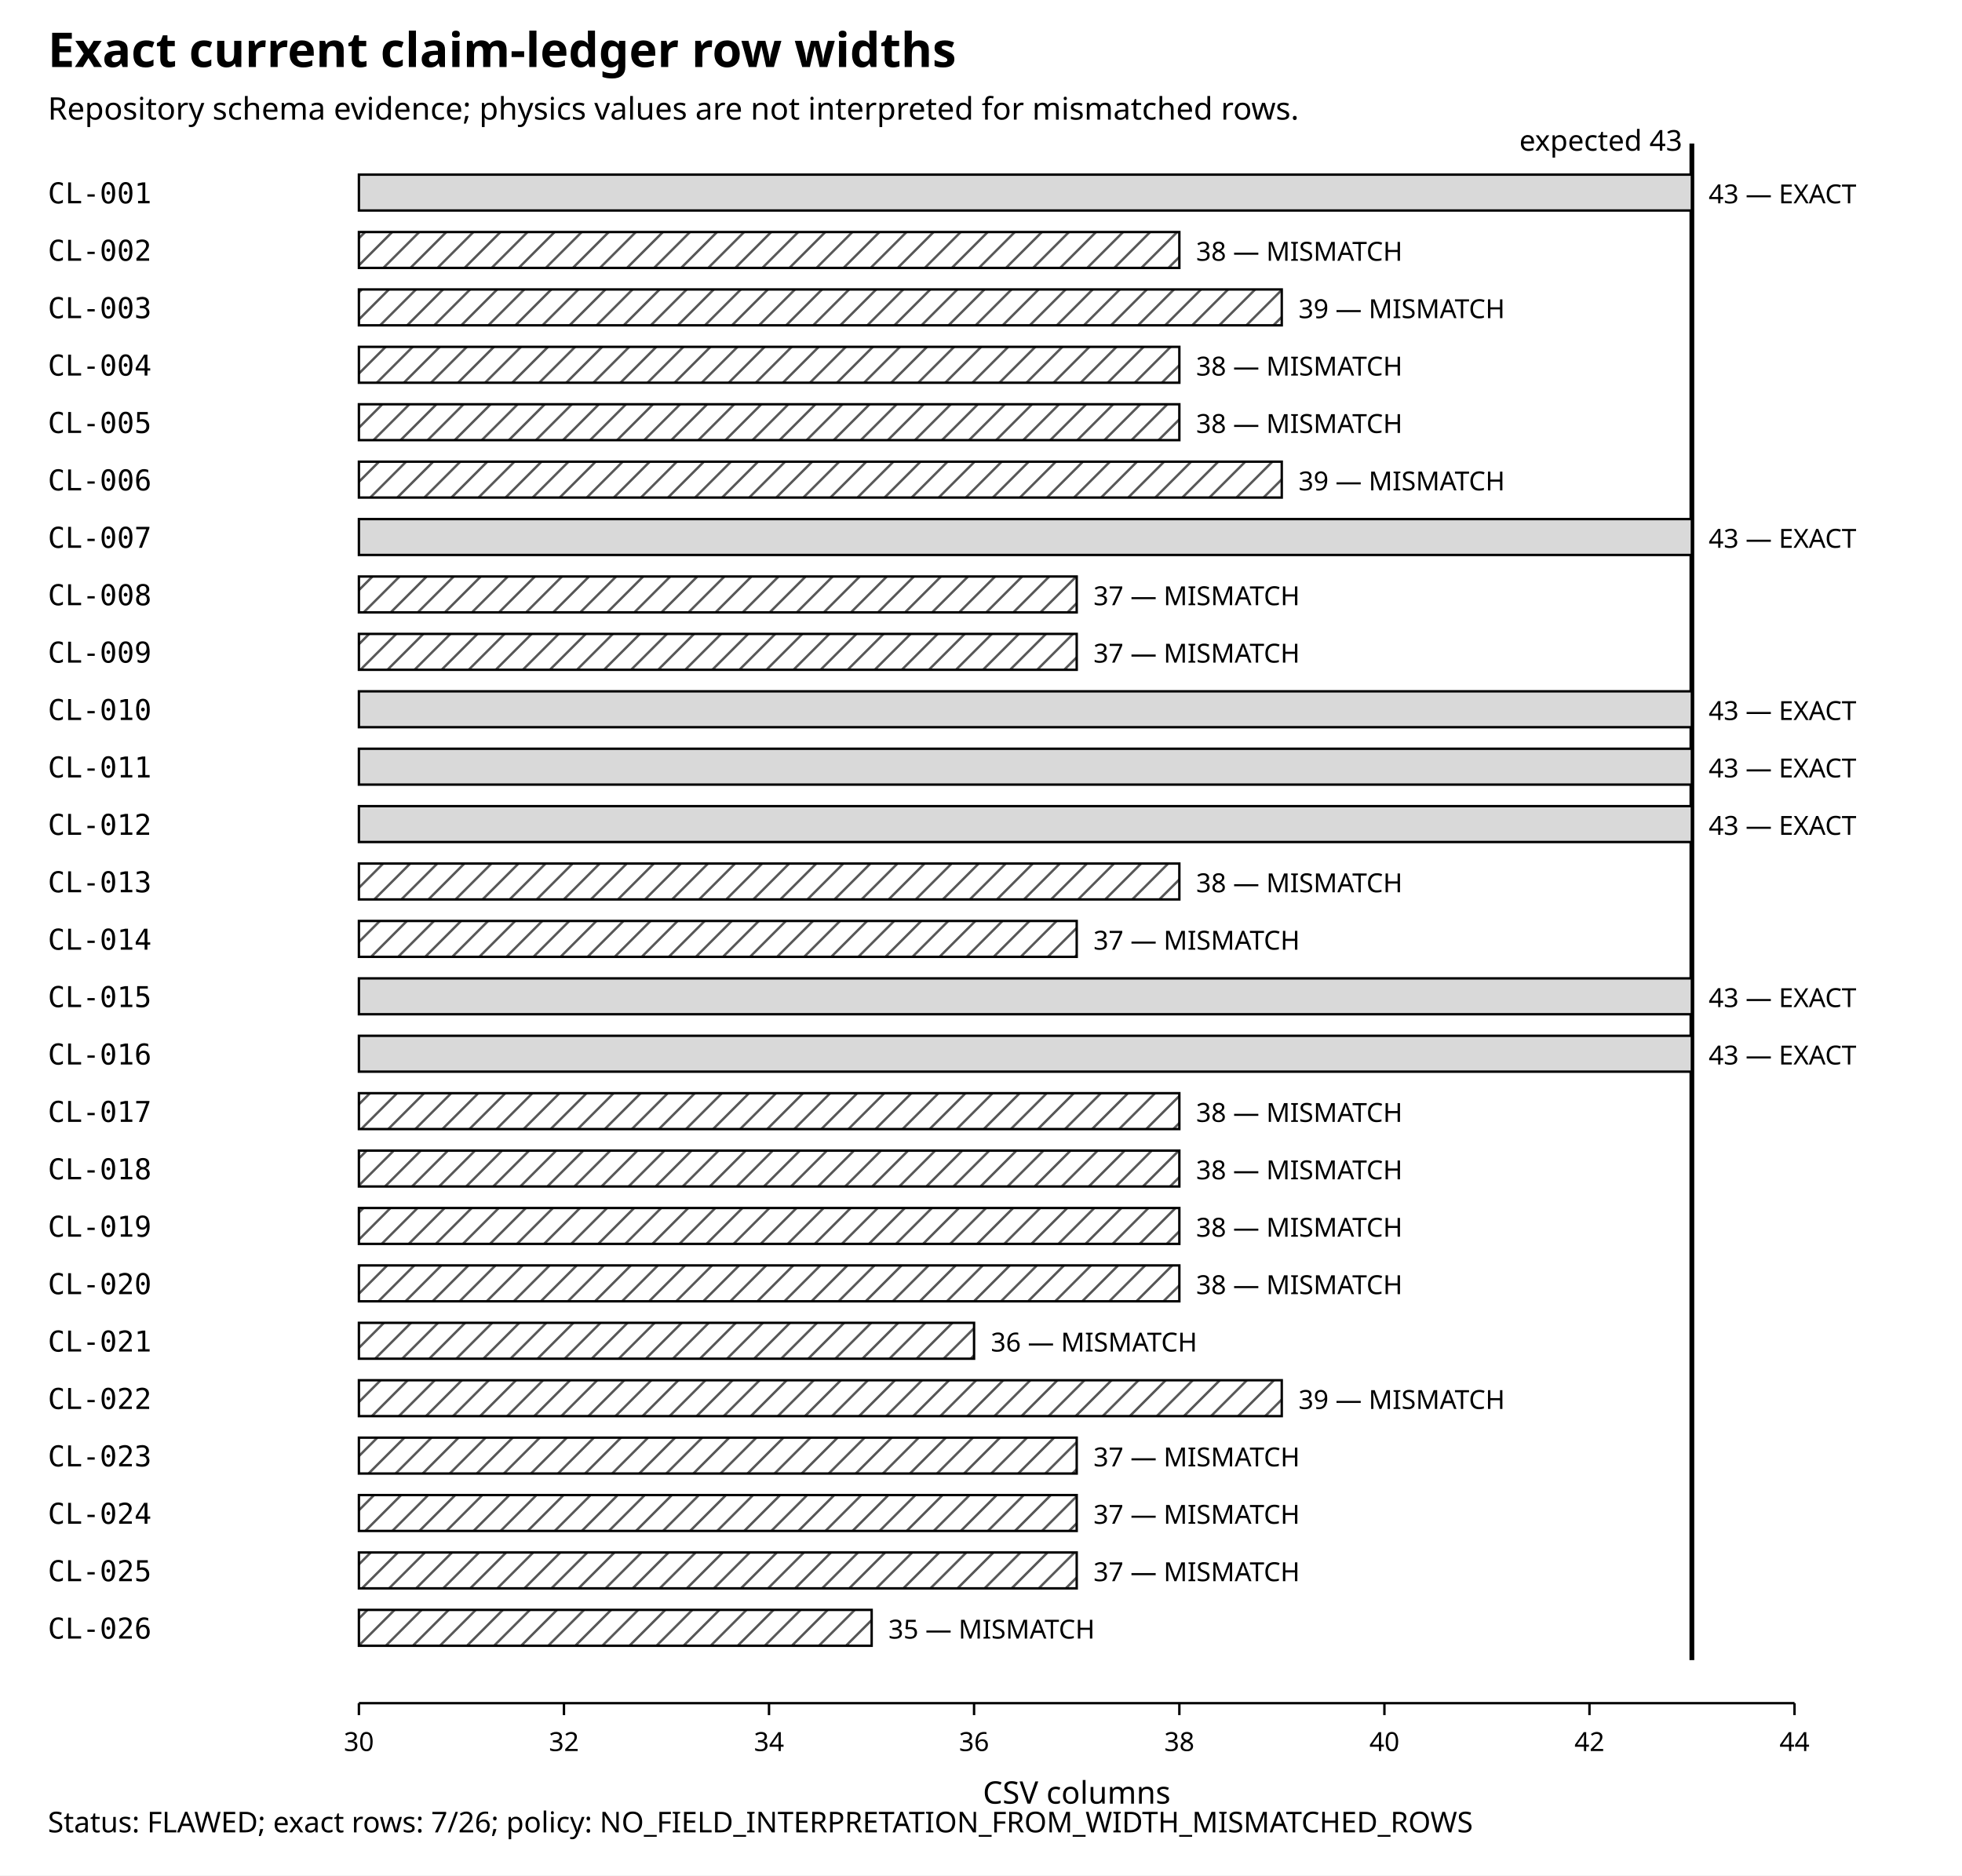
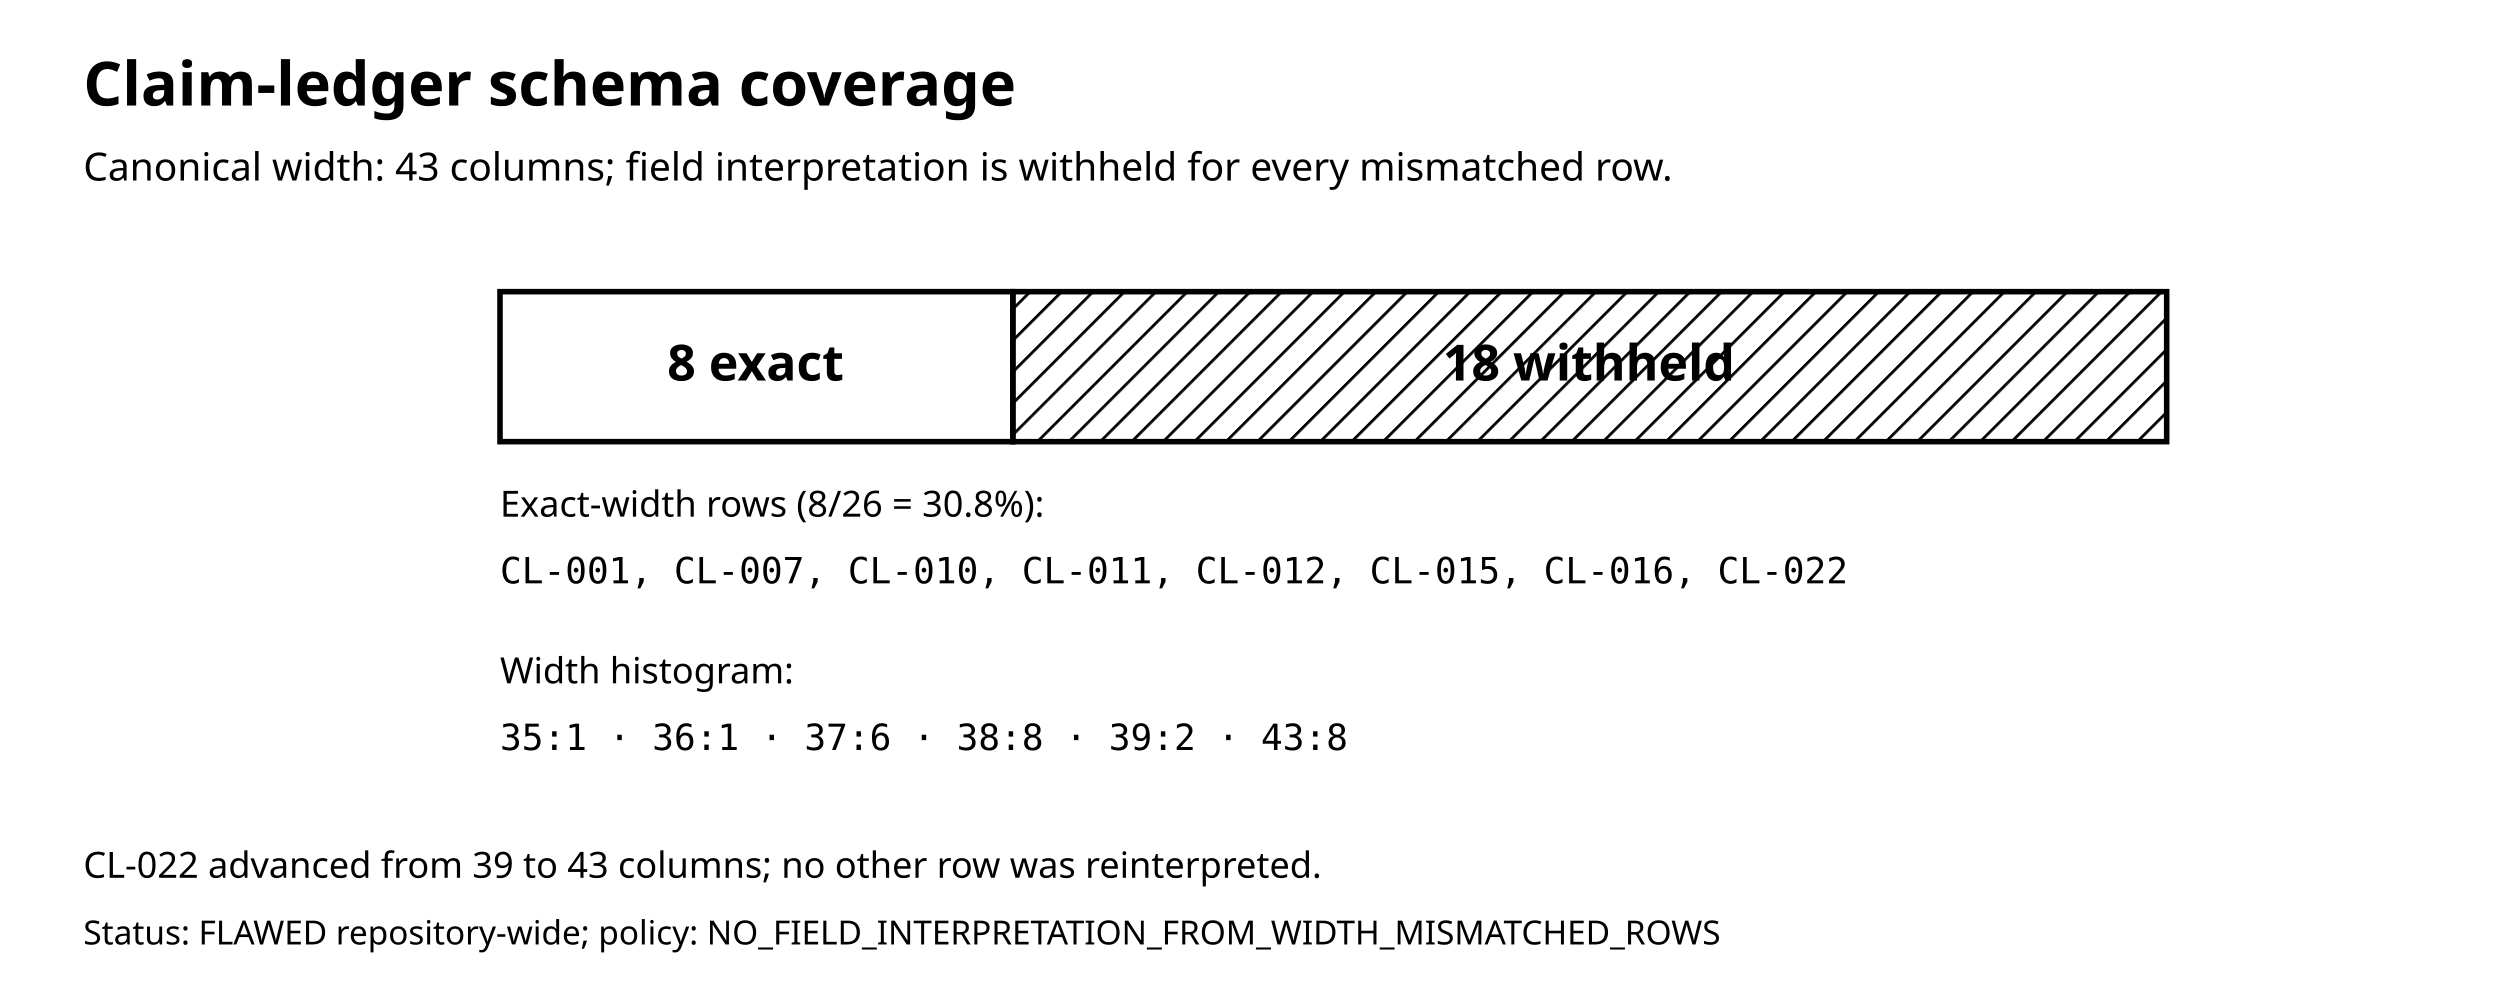
- <svg xmlns="http://www.w3.org/2000/svg" width="820" height="784" viewBox="0 0 820 784" role="img" aria-labelledby="title desc">
+ <svg xmlns="http://www.w3.org/2000/svg" width="900" height="360" viewBox="0 0 900 360" role="img" aria-labelledby="title desc">
  <defs>
    <pattern id="hatch" width="8" height="8" patternUnits="userSpaceOnUse" patternTransform="rotate(45)">
-       <line x1="0" y1="0" x2="0" y2="8" stroke="#555" stroke-width="2" />
+       <line x1="0" y1="0" x2="0" y2="8" stroke="black" stroke-width="2" />
    </pattern>
  </defs>
-   <rect width="100%" height="100%" fill="white" />
-   <text x="20" y="28" font-family="sans-serif" font-size="20" font-weight="bold">Exact current claim-ledger row widths</text>
-   <text x="20" y="50" font-family="sans-serif" font-size="13">Repository schema evidence; physics values are not interpreted for mismatched rows.</text>
-   <line x1="707.1" y1="60" x2="707.1" y2="694" stroke="black" stroke-width="2" />
-   <text x="703.1" y="63" text-anchor="end" font-family="sans-serif" font-size="12">expected 43</text>
-   <text x="20" y="85" font-family="monospace" font-size="12">CL-001</text>
-   <rect x="150" y="73" width="557.1" height="15" fill="#d9d9d9" stroke="black" />
-   <text x="714.1" y="85" font-family="sans-serif" font-size="11">43 — EXACT</text>
-   <text x="20" y="109" font-family="monospace" font-size="12">CL-002</text>
-   <rect x="150" y="97" width="342.9" height="15" fill="url(#hatch)" stroke="black" />
-   <text x="499.9" y="109" font-family="sans-serif" font-size="11">38 — MISMATCH</text>
-   <text x="20" y="133" font-family="monospace" font-size="12">CL-003</text>
-   <rect x="150" y="121" width="385.7" height="15" fill="url(#hatch)" stroke="black" />
-   <text x="542.7" y="133" font-family="sans-serif" font-size="11">39 — MISMATCH</text>
-   <text x="20" y="157" font-family="monospace" font-size="12">CL-004</text>
-   <rect x="150" y="145" width="342.9" height="15" fill="url(#hatch)" stroke="black" />
-   <text x="499.9" y="157" font-family="sans-serif" font-size="11">38 — MISMATCH</text>
-   <text x="20" y="181" font-family="monospace" font-size="12">CL-005</text>
-   <rect x="150" y="169" width="342.9" height="15" fill="url(#hatch)" stroke="black" />
-   <text x="499.9" y="181" font-family="sans-serif" font-size="11">38 — MISMATCH</text>
-   <text x="20" y="205" font-family="monospace" font-size="12">CL-006</text>
-   <rect x="150" y="193" width="385.7" height="15" fill="url(#hatch)" stroke="black" />
-   <text x="542.7" y="205" font-family="sans-serif" font-size="11">39 — MISMATCH</text>
-   <text x="20" y="229" font-family="monospace" font-size="12">CL-007</text>
-   <rect x="150" y="217" width="557.1" height="15" fill="#d9d9d9" stroke="black" />
-   <text x="714.1" y="229" font-family="sans-serif" font-size="11">43 — EXACT</text>
-   <text x="20" y="253" font-family="monospace" font-size="12">CL-008</text>
-   <rect x="150" y="241" width="300.0" height="15" fill="url(#hatch)" stroke="black" />
-   <text x="457.0" y="253" font-family="sans-serif" font-size="11">37 — MISMATCH</text>
-   <text x="20" y="277" font-family="monospace" font-size="12">CL-009</text>
-   <rect x="150" y="265" width="300.0" height="15" fill="url(#hatch)" stroke="black" />
-   <text x="457.0" y="277" font-family="sans-serif" font-size="11">37 — MISMATCH</text>
-   <text x="20" y="301" font-family="monospace" font-size="12">CL-010</text>
-   <rect x="150" y="289" width="557.1" height="15" fill="#d9d9d9" stroke="black" />
-   <text x="714.1" y="301" font-family="sans-serif" font-size="11">43 — EXACT</text>
-   <text x="20" y="325" font-family="monospace" font-size="12">CL-011</text>
-   <rect x="150" y="313" width="557.1" height="15" fill="#d9d9d9" stroke="black" />
-   <text x="714.1" y="325" font-family="sans-serif" font-size="11">43 — EXACT</text>
-   <text x="20" y="349" font-family="monospace" font-size="12">CL-012</text>
-   <rect x="150" y="337" width="557.1" height="15" fill="#d9d9d9" stroke="black" />
-   <text x="714.1" y="349" font-family="sans-serif" font-size="11">43 — EXACT</text>
-   <text x="20" y="373" font-family="monospace" font-size="12">CL-013</text>
-   <rect x="150" y="361" width="342.9" height="15" fill="url(#hatch)" stroke="black" />
-   <text x="499.9" y="373" font-family="sans-serif" font-size="11">38 — MISMATCH</text>
-   <text x="20" y="397" font-family="monospace" font-size="12">CL-014</text>
-   <rect x="150" y="385" width="300.0" height="15" fill="url(#hatch)" stroke="black" />
-   <text x="457.0" y="397" font-family="sans-serif" font-size="11">37 — MISMATCH</text>
-   <text x="20" y="421" font-family="monospace" font-size="12">CL-015</text>
-   <rect x="150" y="409" width="557.1" height="15" fill="#d9d9d9" stroke="black" />
-   <text x="714.1" y="421" font-family="sans-serif" font-size="11">43 — EXACT</text>
-   <text x="20" y="445" font-family="monospace" font-size="12">CL-016</text>
-   <rect x="150" y="433" width="557.1" height="15" fill="#d9d9d9" stroke="black" />
-   <text x="714.1" y="445" font-family="sans-serif" font-size="11">43 — EXACT</text>
-   <text x="20" y="469" font-family="monospace" font-size="12">CL-017</text>
-   <rect x="150" y="457" width="342.9" height="15" fill="url(#hatch)" stroke="black" />
-   <text x="499.9" y="469" font-family="sans-serif" font-size="11">38 — MISMATCH</text>
-   <text x="20" y="493" font-family="monospace" font-size="12">CL-018</text>
-   <rect x="150" y="481" width="342.9" height="15" fill="url(#hatch)" stroke="black" />
-   <text x="499.9" y="493" font-family="sans-serif" font-size="11">38 — MISMATCH</text>
-   <text x="20" y="517" font-family="monospace" font-size="12">CL-019</text>
-   <rect x="150" y="505" width="342.9" height="15" fill="url(#hatch)" stroke="black" />
-   <text x="499.9" y="517" font-family="sans-serif" font-size="11">38 — MISMATCH</text>
-   <text x="20" y="541" font-family="monospace" font-size="12">CL-020</text>
-   <rect x="150" y="529" width="342.9" height="15" fill="url(#hatch)" stroke="black" />
-   <text x="499.9" y="541" font-family="sans-serif" font-size="11">38 — MISMATCH</text>
-   <text x="20" y="565" font-family="monospace" font-size="12">CL-021</text>
-   <rect x="150" y="553" width="257.1" height="15" fill="url(#hatch)" stroke="black" />
-   <text x="414.1" y="565" font-family="sans-serif" font-size="11">36 — MISMATCH</text>
-   <text x="20" y="589" font-family="monospace" font-size="12">CL-022</text>
-   <rect x="150" y="577" width="385.7" height="15" fill="url(#hatch)" stroke="black" />
-   <text x="542.7" y="589" font-family="sans-serif" font-size="11">39 — MISMATCH</text>
-   <text x="20" y="613" font-family="monospace" font-size="12">CL-023</text>
-   <rect x="150" y="601" width="300.0" height="15" fill="url(#hatch)" stroke="black" />
-   <text x="457.0" y="613" font-family="sans-serif" font-size="11">37 — MISMATCH</text>
-   <text x="20" y="637" font-family="monospace" font-size="12">CL-024</text>
-   <rect x="150" y="625" width="300.0" height="15" fill="url(#hatch)" stroke="black" />
-   <text x="457.0" y="637" font-family="sans-serif" font-size="11">37 — MISMATCH</text>
-   <text x="20" y="661" font-family="monospace" font-size="12">CL-025</text>
-   <rect x="150" y="649" width="300.0" height="15" fill="url(#hatch)" stroke="black" />
-   <text x="457.0" y="661" font-family="sans-serif" font-size="11">37 — MISMATCH</text>
-   <text x="20" y="685" font-family="monospace" font-size="12">CL-026</text>
-   <rect x="150" y="673" width="214.3" height="15" fill="url(#hatch)" stroke="black" />
-   <text x="371.3" y="685" font-family="sans-serif" font-size="11">35 — MISMATCH</text>
-   <line x1="150" y1="712" x2="750" y2="712" stroke="black" />
-   <line x1="150.0" y1="712" x2="150.0" y2="717" stroke="black" />
-   <text x="150.0" y="732" text-anchor="middle" font-family="sans-serif" font-size="11">30</text>
-   <line x1="235.7" y1="712" x2="235.7" y2="717" stroke="black" />
-   <text x="235.7" y="732" text-anchor="middle" font-family="sans-serif" font-size="11">32</text>
-   <line x1="321.4" y1="712" x2="321.4" y2="717" stroke="black" />
-   <text x="321.4" y="732" text-anchor="middle" font-family="sans-serif" font-size="11">34</text>
-   <line x1="407.1" y1="712" x2="407.1" y2="717" stroke="black" />
-   <text x="407.1" y="732" text-anchor="middle" font-family="sans-serif" font-size="11">36</text>
-   <line x1="492.9" y1="712" x2="492.9" y2="717" stroke="black" />
-   <text x="492.9" y="732" text-anchor="middle" font-family="sans-serif" font-size="11">38</text>
-   <line x1="578.6" y1="712" x2="578.6" y2="717" stroke="black" />
-   <text x="578.6" y="732" text-anchor="middle" font-family="sans-serif" font-size="11">40</text>
-   <line x1="664.3" y1="712" x2="664.3" y2="717" stroke="black" />
-   <text x="664.3" y="732" text-anchor="middle" font-family="sans-serif" font-size="11">42</text>
-   <line x1="750.0" y1="712" x2="750.0" y2="717" stroke="black" />
-   <text x="750.0" y="732" text-anchor="middle" font-family="sans-serif" font-size="11">44</text>
-   <text x="450.0" y="754" text-anchor="middle" font-family="sans-serif" font-size="13">CSV columns</text>
-   <text x="20" y="766" font-family="sans-serif" font-size="12">Status: FLAWED; exact rows: 7/26; policy: NO_FIELD_INTERPRETATION_FROM_WIDTH_MISMATCHED_ROWS</text>
+   <rect width="900" height="360" fill="white" />
+   <text x="30" y="38" font-family="sans-serif" font-size="22" font-weight="bold">Claim-ledger schema coverage</text>
+   <text x="30" y="65" font-family="sans-serif" font-size="14">Canonical width: 43 columns; field interpretation is withheld for every mismatched row.</text>
+   <rect x="180" y="105" width="600" height="54" fill="white" stroke="black" />
+   <rect x="180" y="105" width="184.62" height="54" fill="white" stroke="black" stroke-width="2" />
+   <rect x="364.62" y="105" width="415.38" height="54" fill="url(#hatch)" stroke="black" stroke-width="2" />
+   <text x="272" y="137" text-anchor="middle" font-family="sans-serif" font-size="18" font-weight="bold">8 exact</text>
+   <text x="572" y="137" text-anchor="middle" font-family="sans-serif" font-size="18" font-weight="bold">18 withheld</text>
+   <text x="180" y="186" font-family="sans-serif" font-size="13">Exact-width rows (8/26 = 30.8%):</text>
+   <text x="180" y="210" font-family="monospace" font-size="13">CL-001, CL-007, CL-010, CL-011, CL-012, CL-015, CL-016, CL-022</text>
+   <text x="180" y="246" font-family="sans-serif" font-size="13">Width histogram:</text>
+   <text x="180" y="270" font-family="monospace" font-size="13">35:1 · 36:1 · 37:6 · 38:8 · 39:2 · 43:8</text>
+   <text x="30" y="316" font-family="sans-serif" font-size="13">CL-022 advanced from 39 to 43 columns; no other row was reinterpreted.</text>
+   <text x="30" y="340" font-family="sans-serif" font-size="12">Status: FLAWED repository-wide; policy: NO_FIELD_INTERPRETATION_FROM_WIDTH_MISMATCHED_ROWS</text>
</svg>
